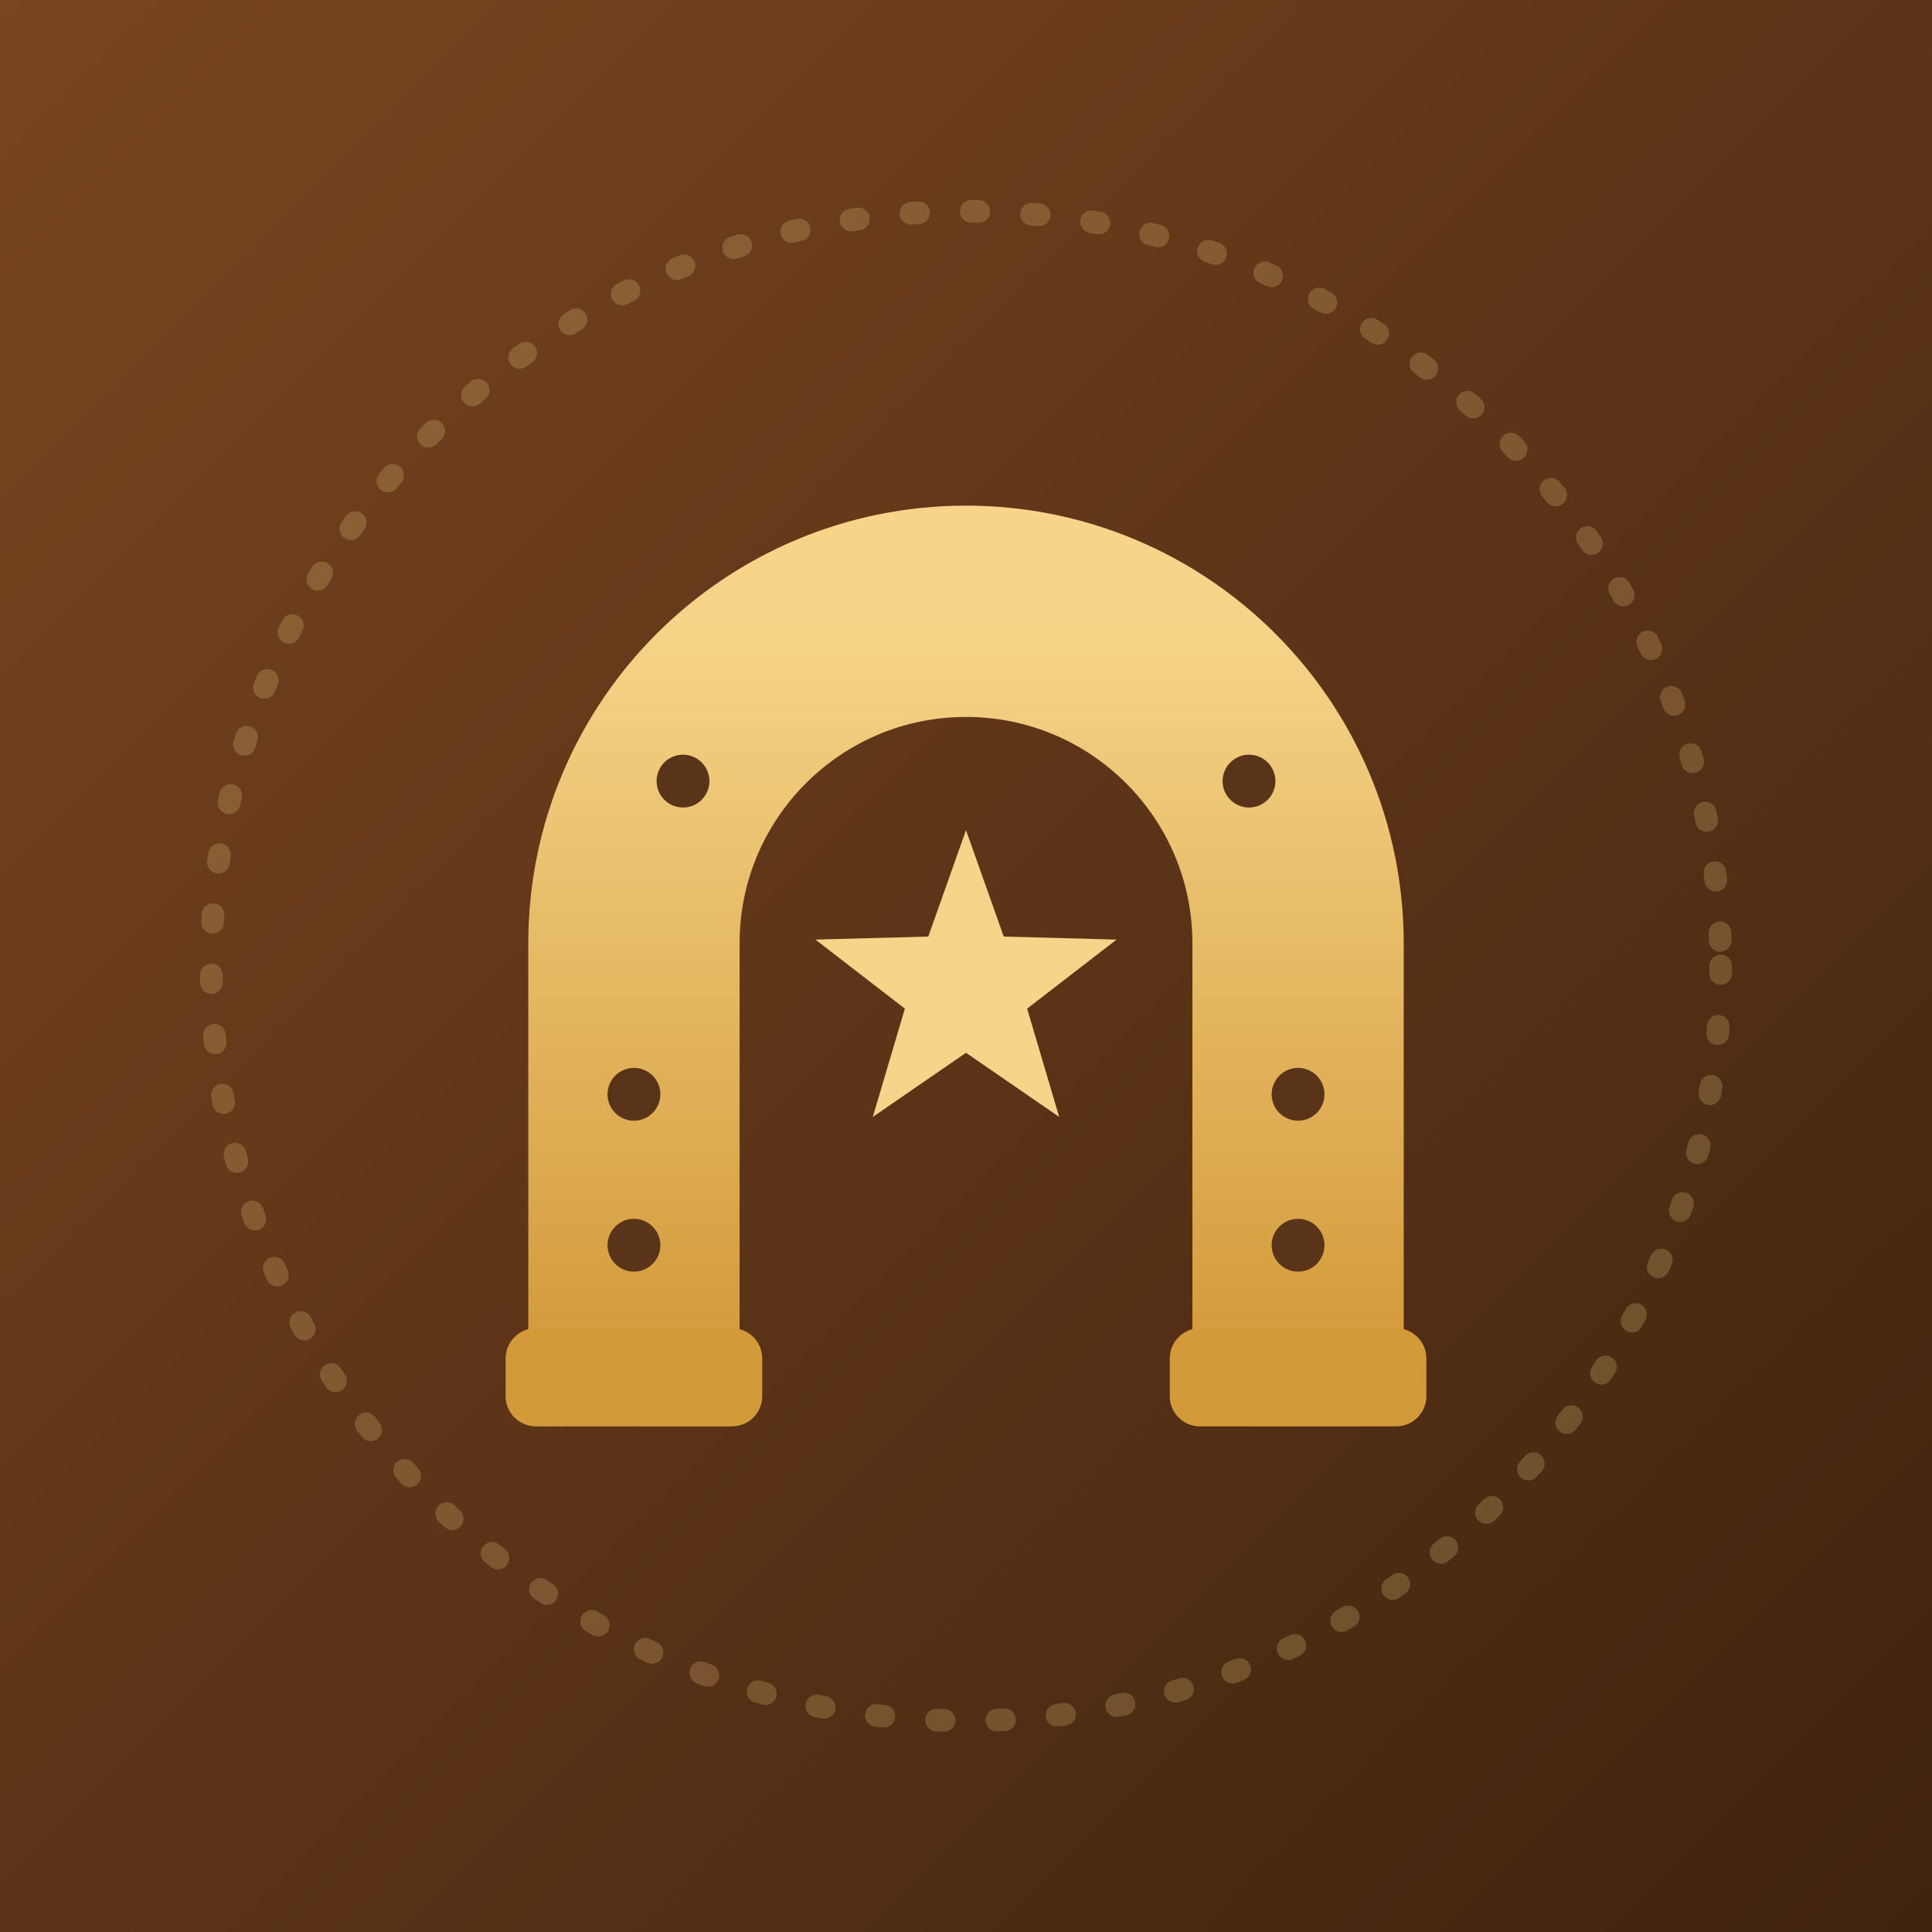
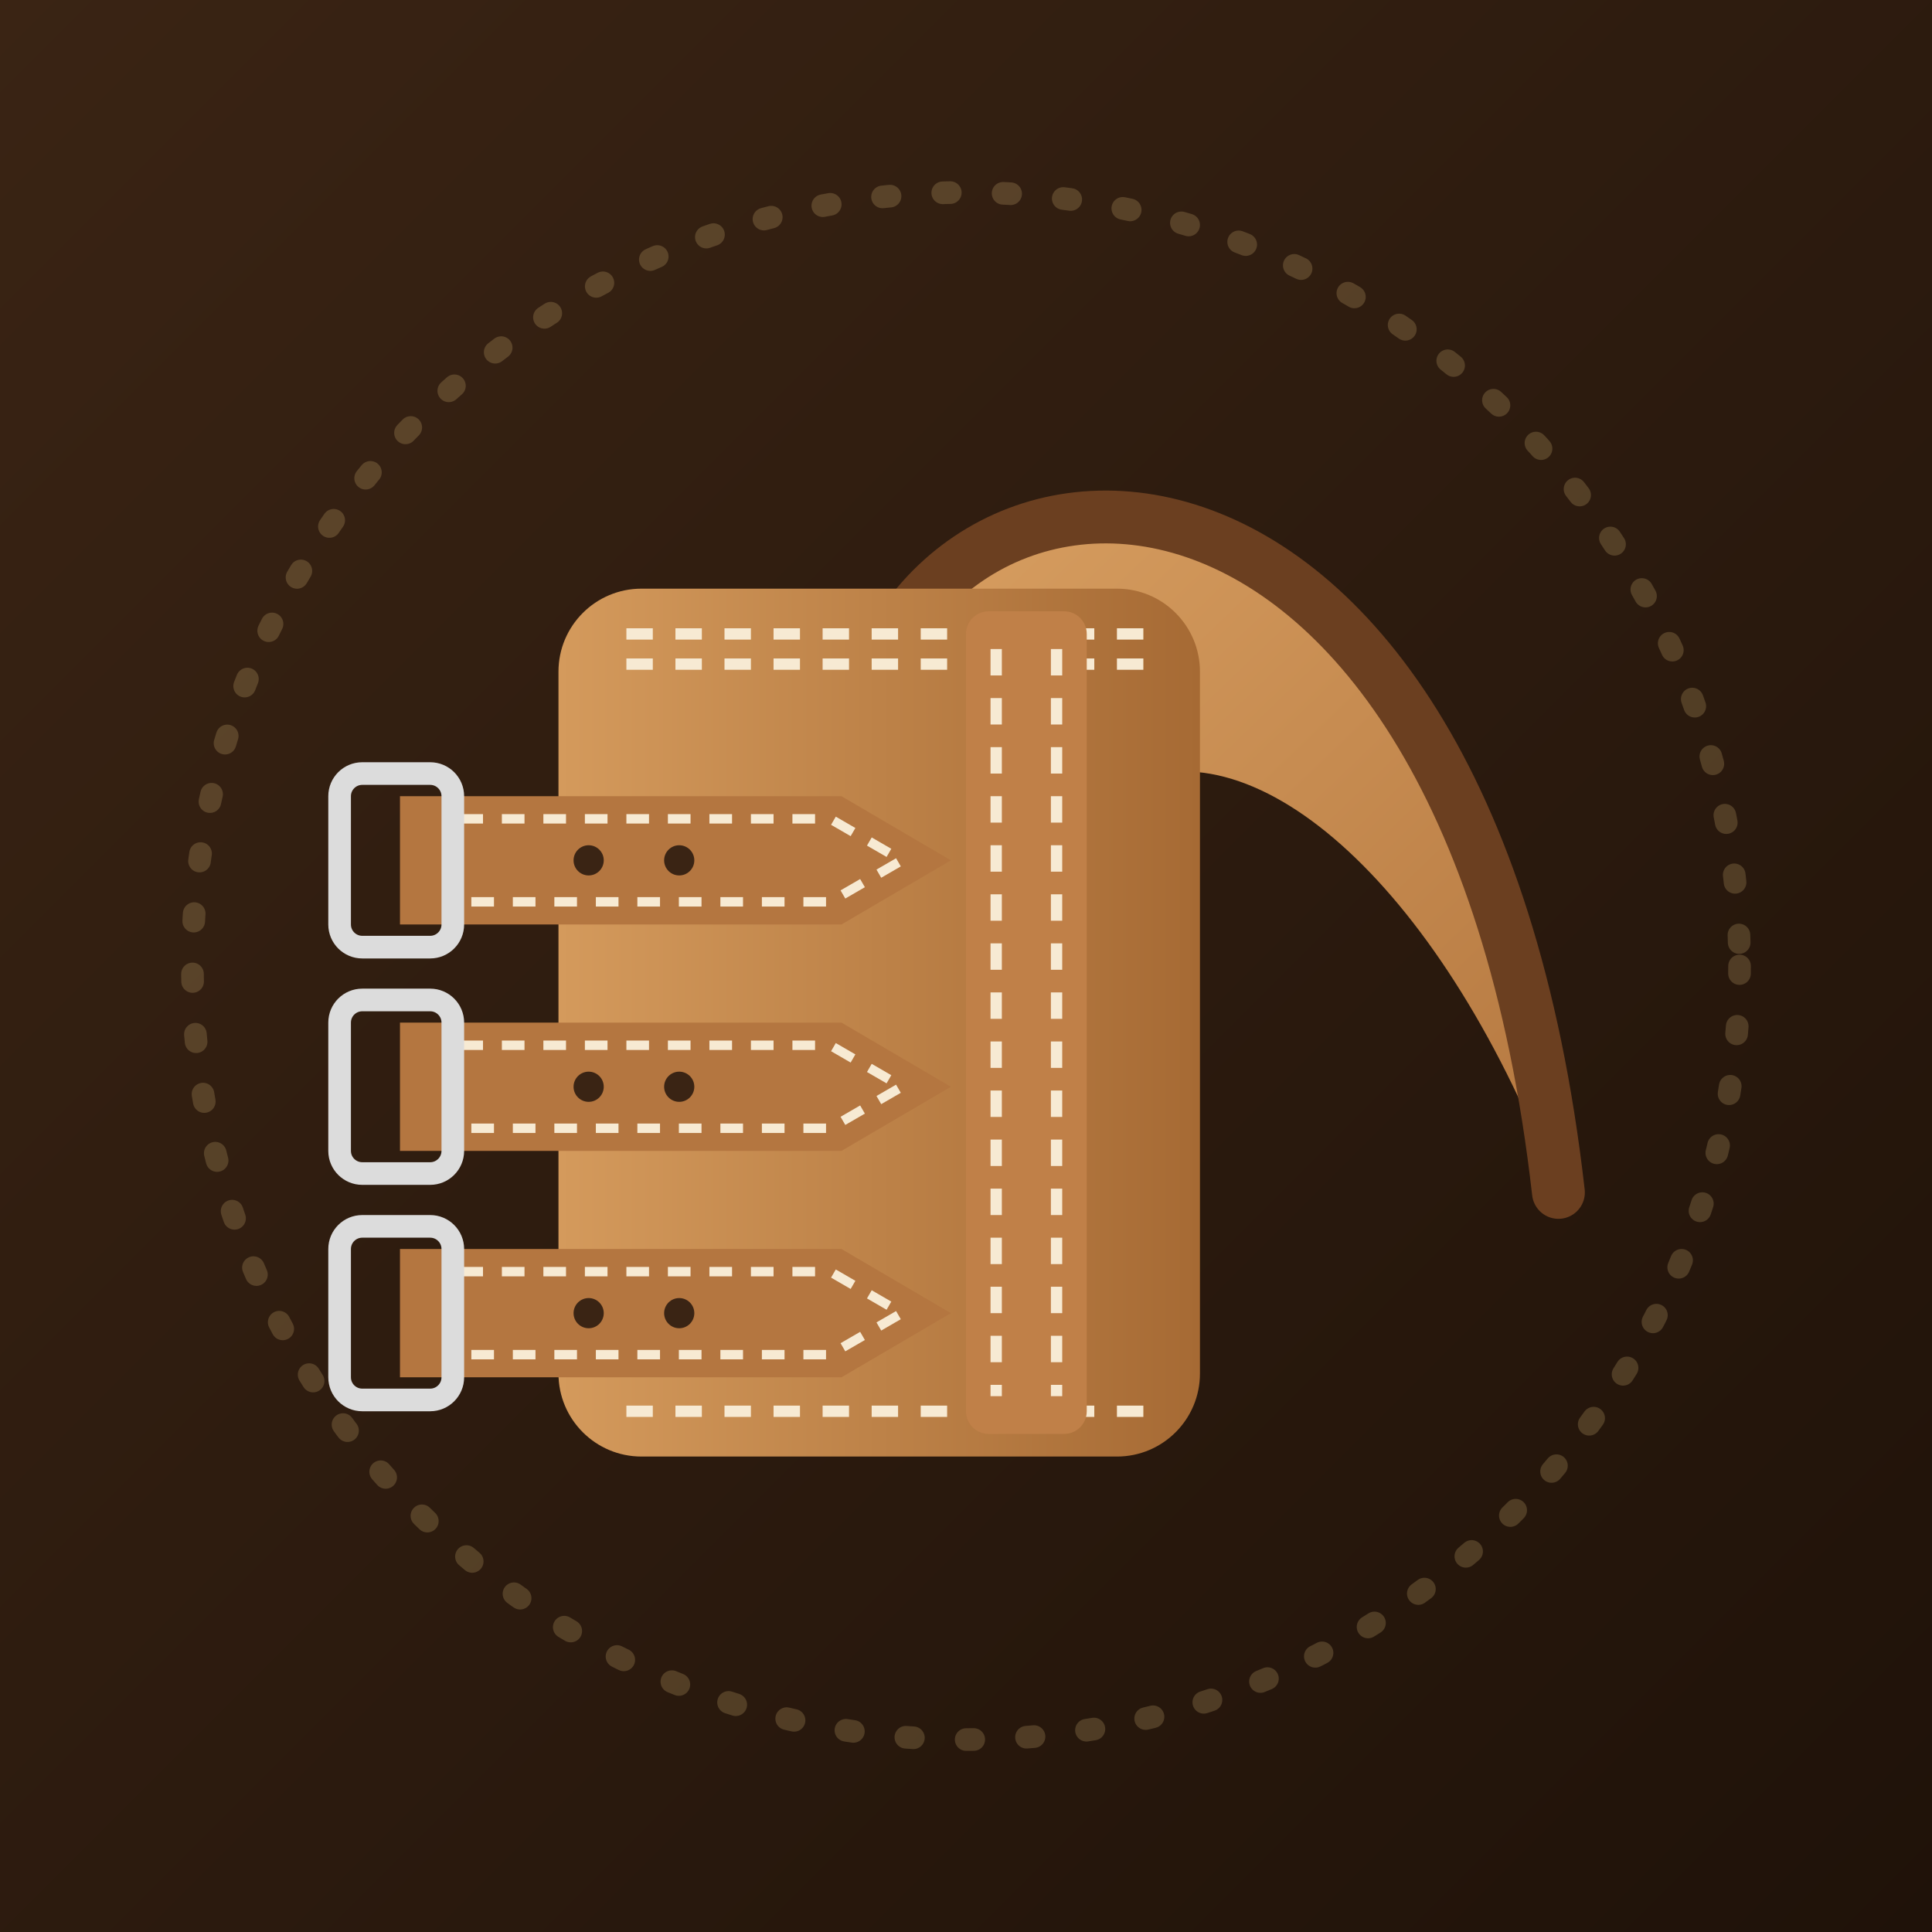
<svg xmlns="http://www.w3.org/2000/svg" viewBox="0 0 512 512">
  <defs>
    <linearGradient id="bg" x1="0" y1="0" x2="1" y2="1">
-       <stop offset="0" stop-color="#7a4520" />
-       <stop offset="1" stop-color="#3f230f" />
+       <stop offset="0" stop-color="#3a2414" />
+       <stop offset="1" stop-color="#1f1209" />
    </linearGradient>
-     <linearGradient id="gd" x1="0" y1="0" x2="0" y2="1">
-       <stop offset="0" stop-color="#f6d58a" />
-       <stop offset="1" stop-color="#d39a3a" />
+     <linearGradient id="cf" x1="0" y1="0" x2="1" y2="0">
+       <stop offset="0" stop-color="#d49a5c" />
+       <stop offset="1" stop-color="#a66a34" />
+     </linearGradient>
+     <linearGradient id="hk" x1="0" y1="0" x2="1" y2="1">
+       <stop offset="0" stop-color="#d9a062" />
+       <stop offset="1" stop-color="#b57840" />
    </linearGradient>
  </defs>
  <rect width="512" height="512" fill="url(#bg)" />
-   <circle cx="256" cy="256" r="200" fill="none" stroke="#f6d58a" stroke-opacity=".22" stroke-width="6" stroke-dasharray="2 14" stroke-linecap="round" />
-   <path d="M168 360V250a88 88 0 0 1 176 0v110" fill="none" stroke="url(#gd)" stroke-width="56" />
-   <rect x="134" y="352" width="68" height="26" rx="8" fill="#d39a3a" />
-   <rect x="310" y="352" width="68" height="26" rx="8" fill="#d39a3a" />
-   <g fill="#5a3418">
-     <circle cx="168" cy="290" r="7" />
-     <circle cx="168" cy="330" r="7" />
-     <circle cx="181" cy="207" r="7" />
-     <circle cx="331" cy="207" r="7" />
-     <circle cx="344" cy="290" r="7" />
-     <circle cx="344" cy="330" r="7" />
+   <circle cx="256" cy="256" r="205" fill="none" stroke="#f6d58a" stroke-opacity=".2" stroke-width="6" stroke-dasharray="2 14" stroke-linecap="round" />
+   <g transform="translate(-12 -14)">
+     <path d="M238 215C250 120 400 110 425 330C395 250 345 205 310 222Z" fill="url(#hk)" />
+     <path d="M238 215C250 120 400 110 425 330" fill="none" stroke="#6b3f20" stroke-width="14" stroke-linecap="round" />
+     <rect x="160" y="170" width="170" height="230" rx="22" fill="url(#cf)" />
+     <path d="M178 182H316M178 190H316M178 388H316" stroke="#f7ead3" stroke-width="3" stroke-dasharray="7 6" fill="none" />
+     <rect x="268" y="176" width="32" height="218" rx="6" fill="#c08048" />
+     <path d="M276 186V384M292 186V384" stroke="#f7ead3" stroke-width="3" stroke-dasharray="7 6" fill="none" />
+     <g id="s">
+       <path d="M118 225H235L264 242L235 259H118Z" fill="#b47640" />
+       <path d="M134 231H232L251 242L232 253H134" fill="none" stroke="#f7ead3" stroke-width="2.5" stroke-dasharray="6 5" />
+       <rect x="102" y="219" width="30" height="46" rx="6" fill="none" stroke="#dcdcdc" stroke-width="6" />
+       <circle cx="168" cy="242" r="4" fill="#3a2414" />
+       <circle cx="192" cy="242" r="4" fill="#3a2414" />
+     </g>
+     <use href="#s" y="60" />
+     <use href="#s" y="120" />
  </g>
-   <polygon fill="#f6d58a" points="256,220 266,248.2 295.9,249 272.2,267.3 280.7,296 256,279 231.3,296 239.8,267.3 216.1,249 246,248.2" />
</svg>
